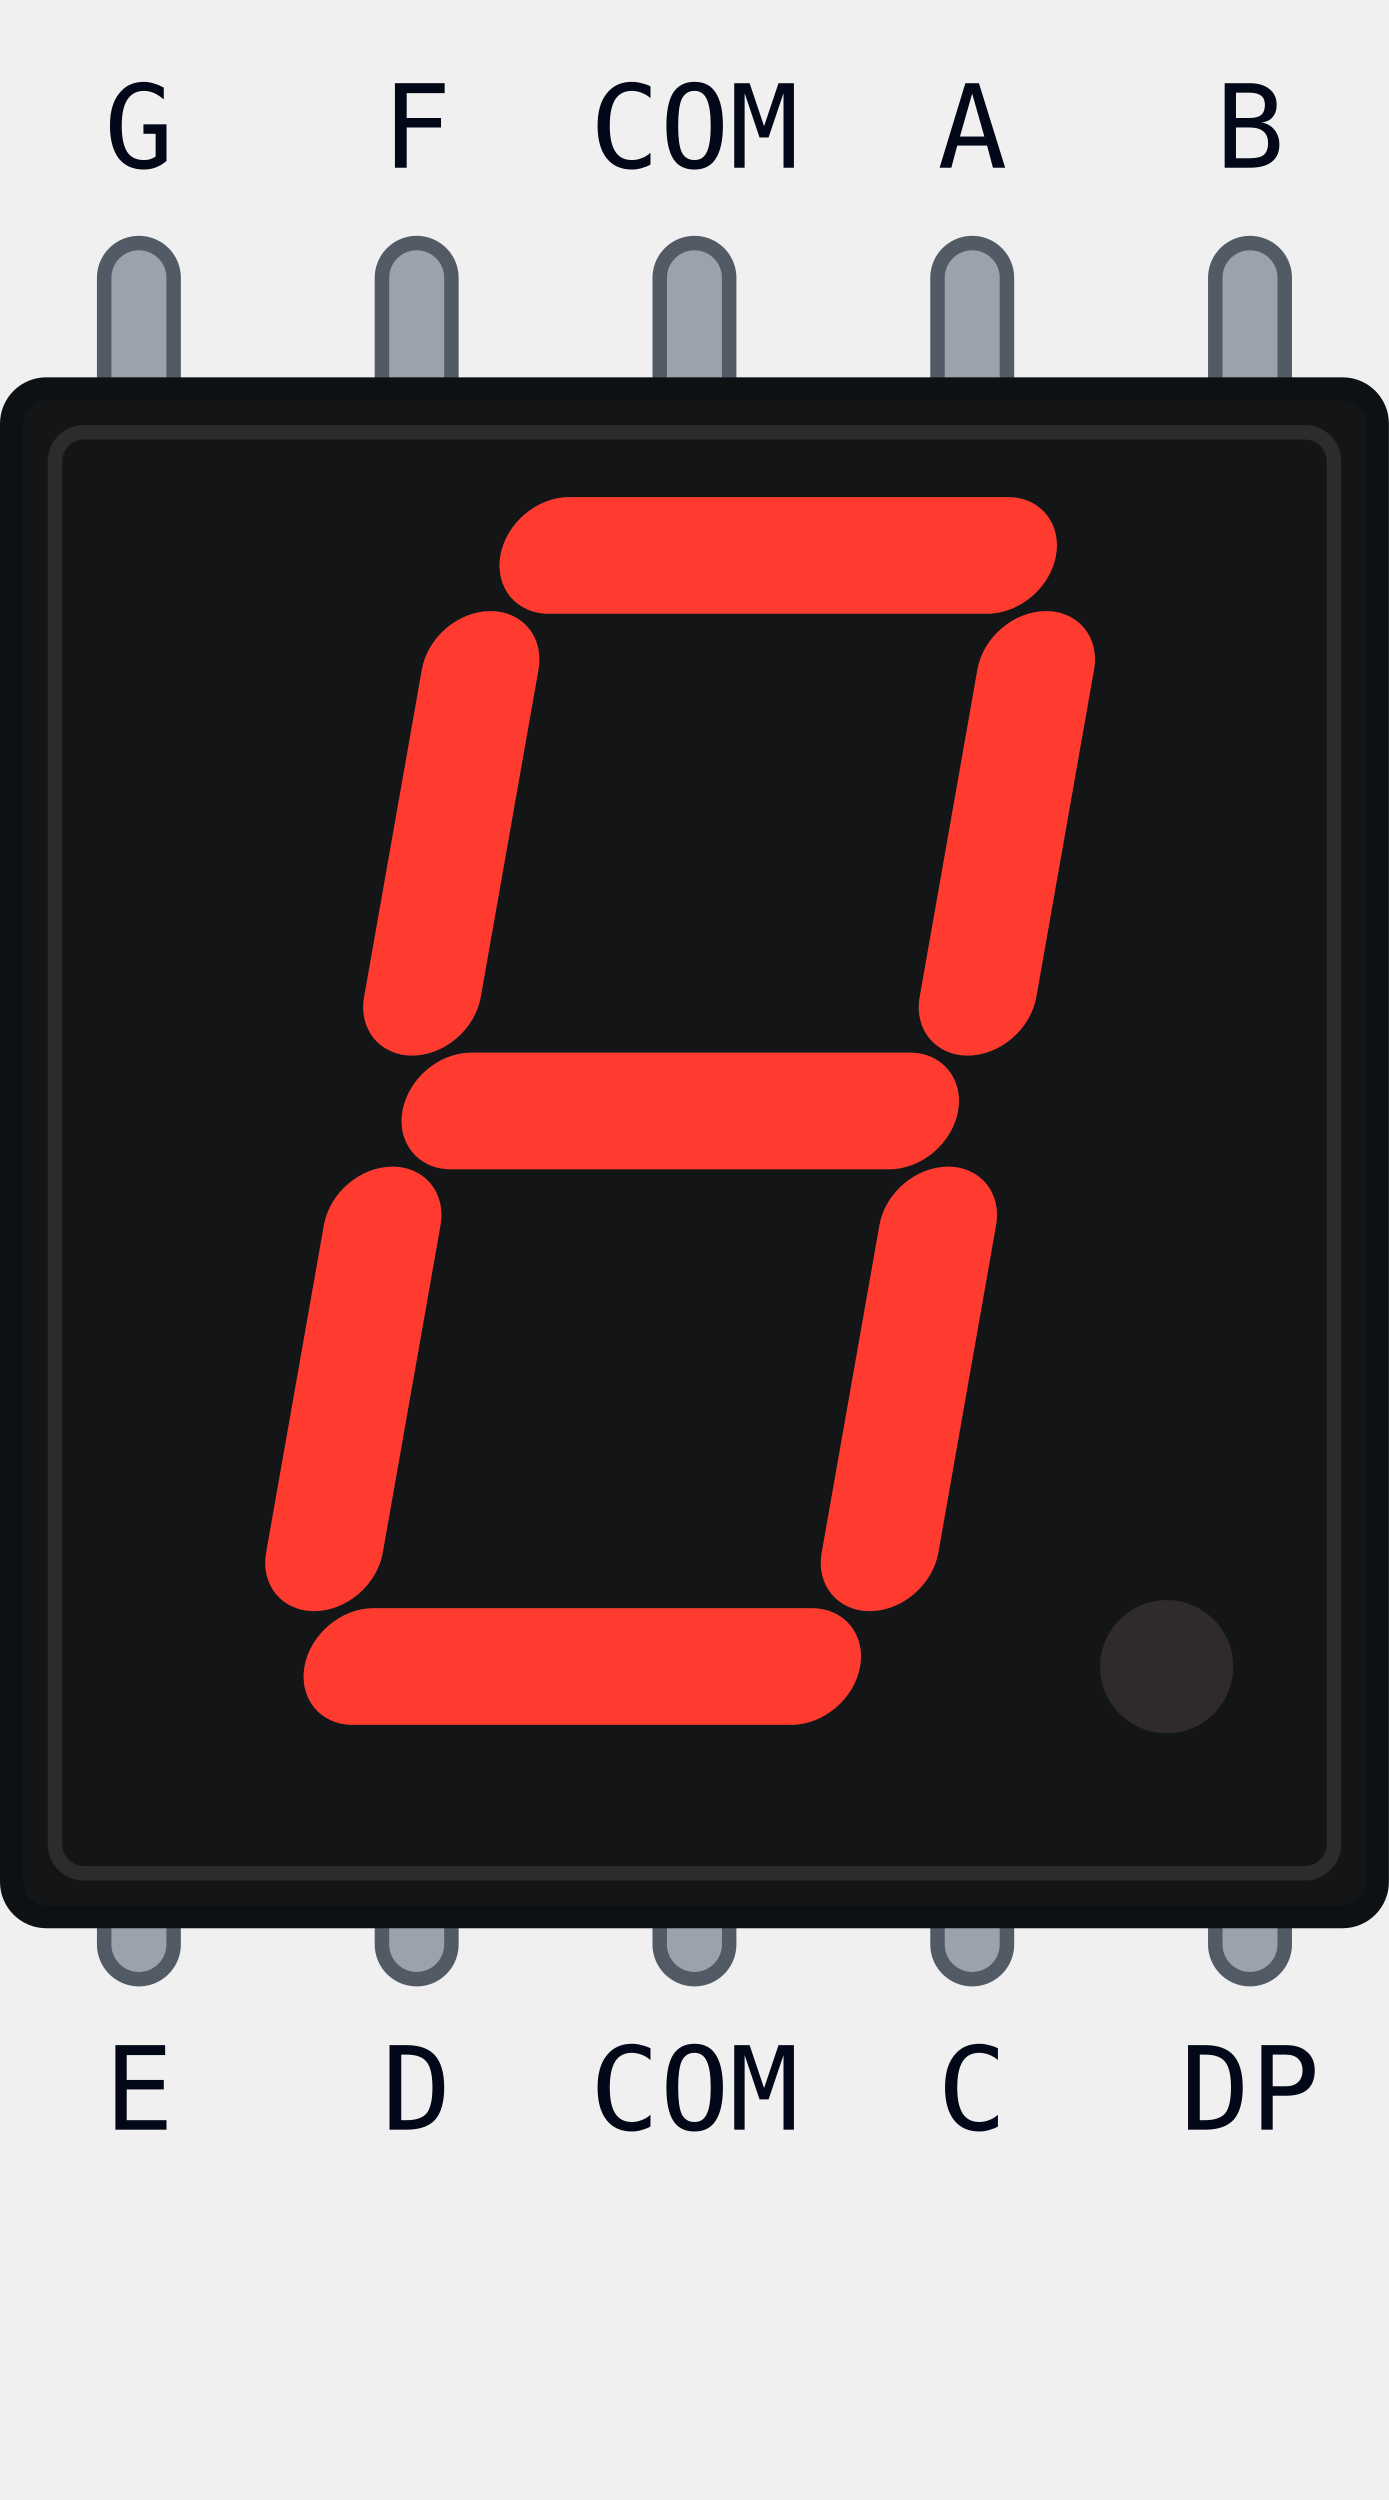
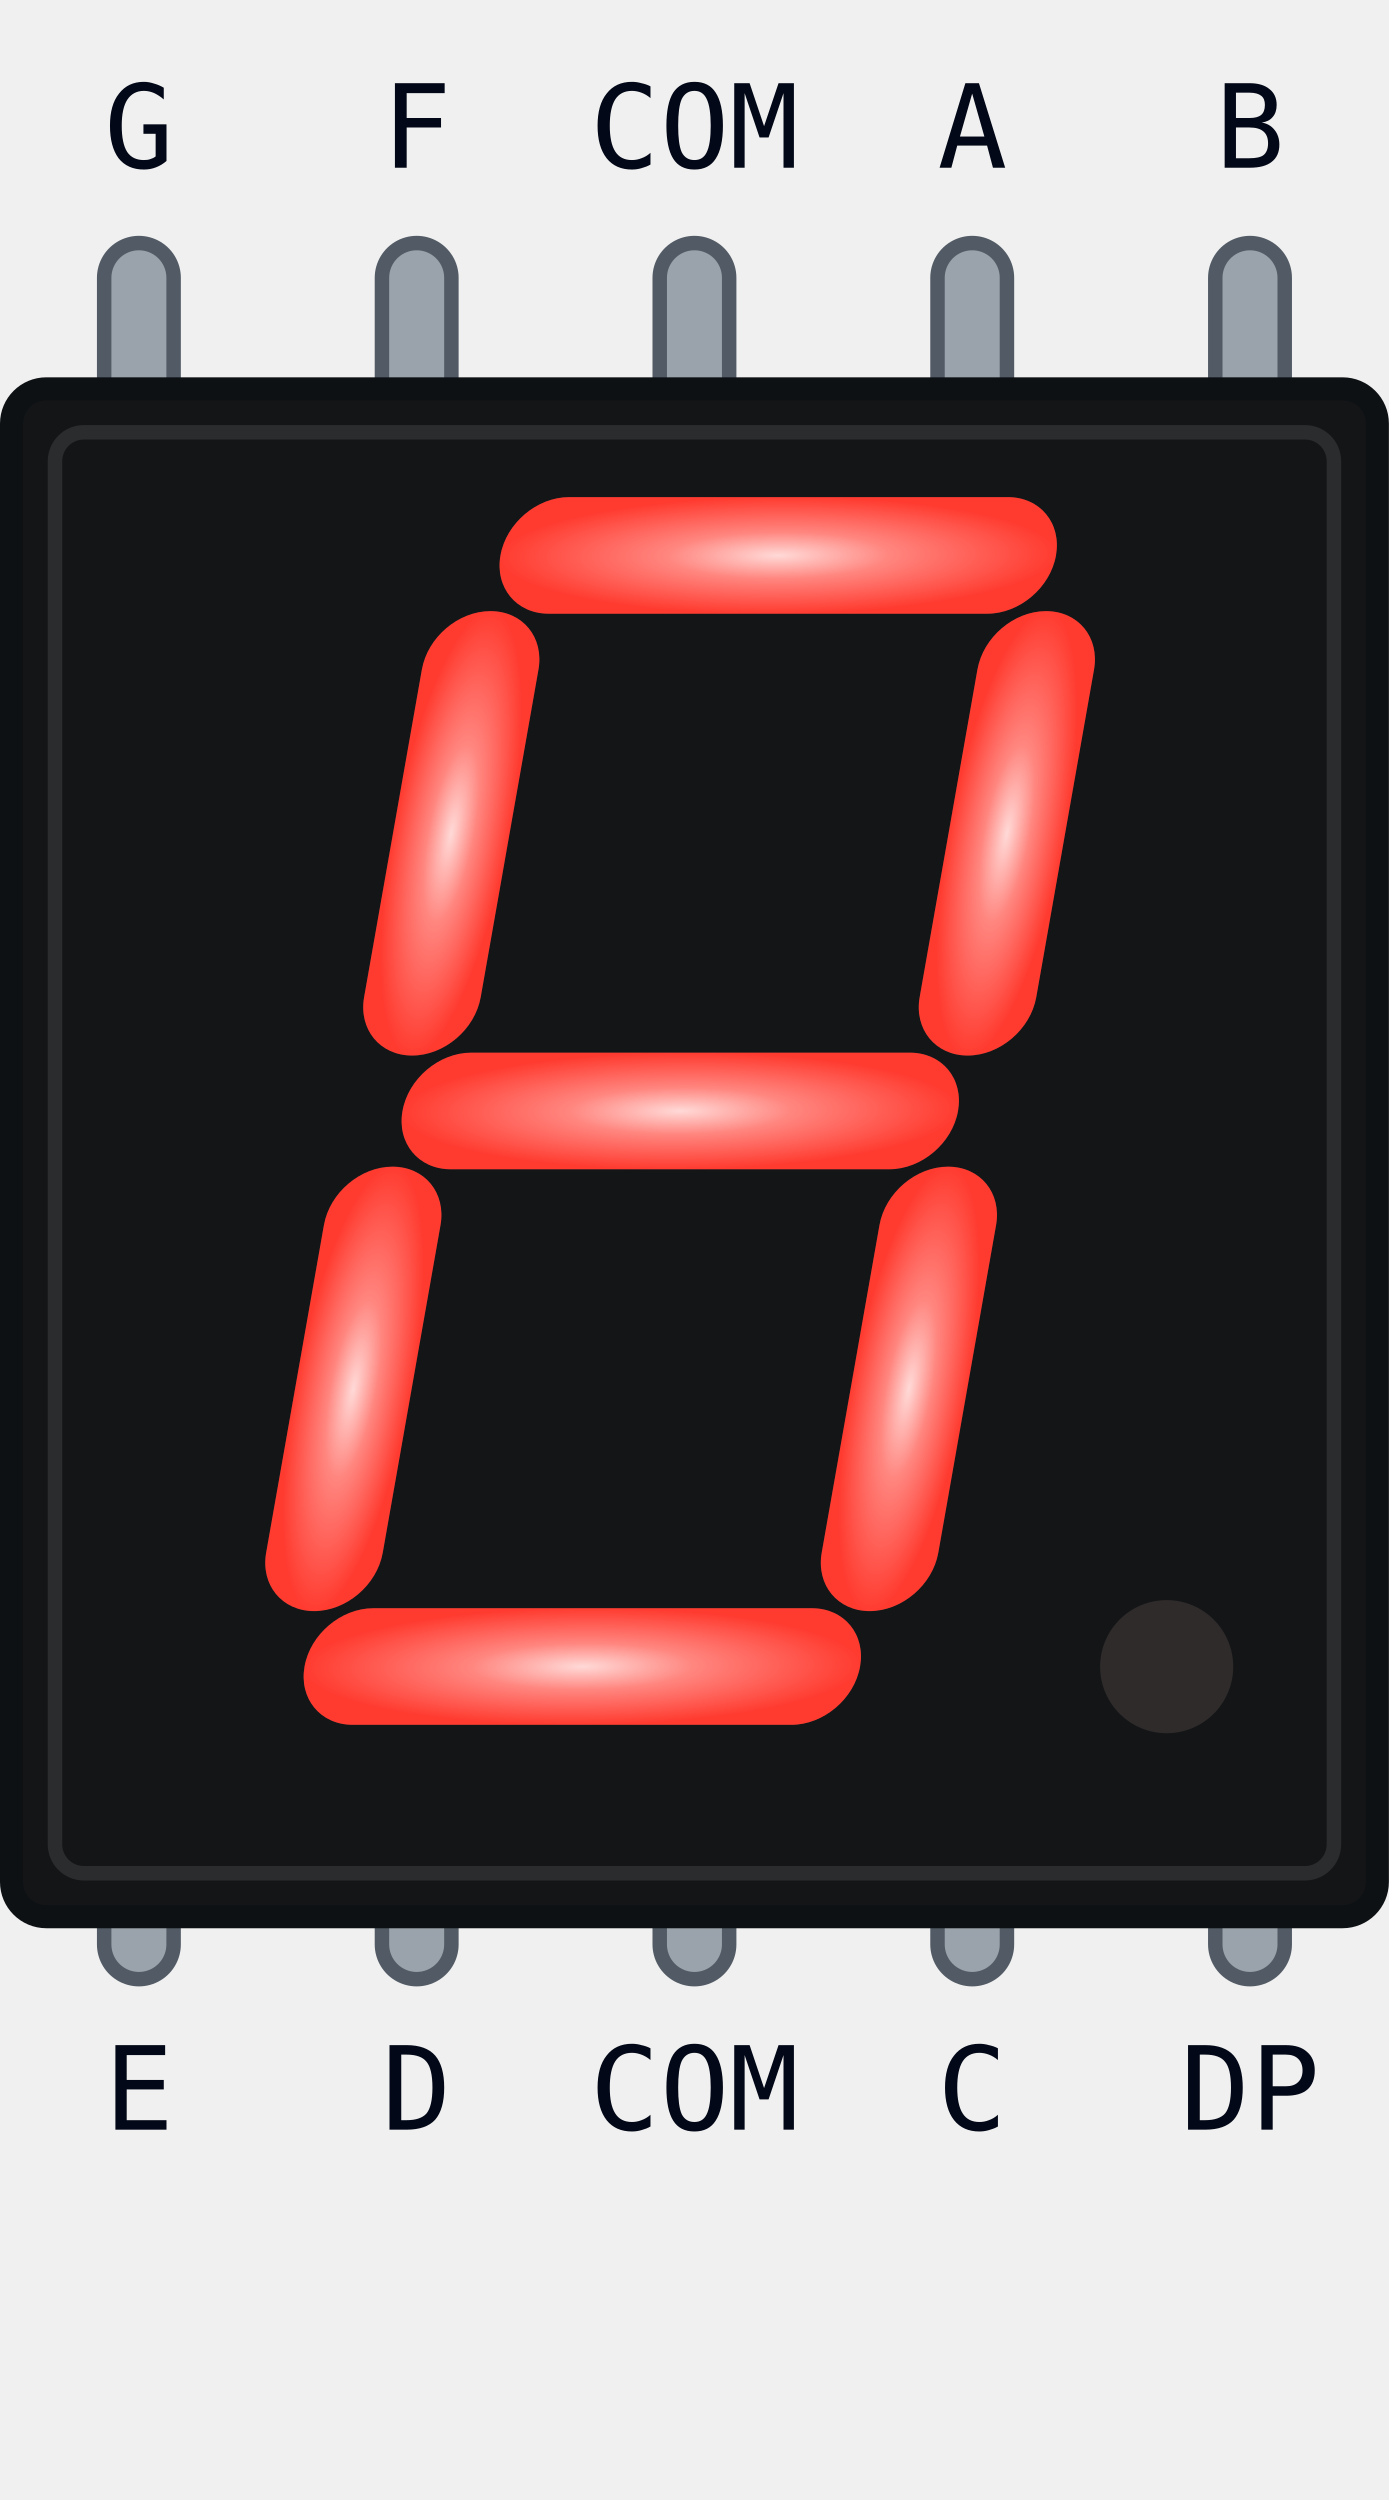
<svg xmlns="http://www.w3.org/2000/svg" color="#020817" width="48" height="86.4" viewBox="0 0 48 86.4" role="img" aria-label="1-digit seven-segment display showing 8">
+   <defs>
+     <radialGradient id="pk-hot" cx="50%" cy="50%" r="50%">
+       <stop offset="0" stop-color="#ffffff" stop-opacity="0.95" />
+       <stop offset="0.4" stop-color="#ffffff" stop-opacity="0.45" />
+       <stop offset="1" stop-color="#ffffff" stop-opacity="0" />
+     </radialGradient>
+   </defs>
  <line x1="43.2" y1="65.28" x2="43.2" y2="67.2" stroke="#525b65" stroke-width="2.9" stroke-linecap="round" />
  <line x1="43.2" y1="65.28" x2="43.2" y2="67.2" stroke="#9aa3ab" stroke-width="1.9" stroke-linecap="round" />
  <line x1="33.6" y1="65.28" x2="33.6" y2="67.2" stroke="#525b65" stroke-width="2.9" stroke-linecap="round" />
  <line x1="33.6" y1="65.28" x2="33.6" y2="67.2" stroke="#9aa3ab" stroke-width="1.9" stroke-linecap="round" />
  <line x1="24" y1="65.28" x2="24" y2="67.2" stroke="#525b65" stroke-width="2.9" stroke-linecap="round" />
  <line x1="24" y1="65.28" x2="24" y2="67.2" stroke="#9aa3ab" stroke-width="1.9" stroke-linecap="round" />
  <line x1="14.4" y1="65.28" x2="14.4" y2="67.2" stroke="#525b65" stroke-width="2.9" stroke-linecap="round" />
  <line x1="14.4" y1="65.28" x2="14.4" y2="67.2" stroke="#9aa3ab" stroke-width="1.9" stroke-linecap="round" />
  <line x1="4.8" y1="65.28" x2="4.8" y2="67.2" stroke="#525b65" stroke-width="2.9" stroke-linecap="round" />
  <line x1="4.8" y1="65.28" x2="4.8" y2="67.2" stroke="#9aa3ab" stroke-width="1.9" stroke-linecap="round" />
  <line x1="43.2" y1="9.6" x2="43.2" y2="15.36" stroke="#525b65" stroke-width="2.9" stroke-linecap="round" />
  <line x1="43.2" y1="9.6" x2="43.2" y2="15.36" stroke="#9aa3ab" stroke-width="1.9" stroke-linecap="round" />
  <line x1="33.6" y1="9.6" x2="33.6" y2="15.36" stroke="#525b65" stroke-width="2.9" stroke-linecap="round" />
  <line x1="33.6" y1="9.6" x2="33.6" y2="15.36" stroke="#9aa3ab" stroke-width="1.9" stroke-linecap="round" />
  <line x1="24" y1="9.6" x2="24" y2="15.36" stroke="#525b65" stroke-width="2.9" stroke-linecap="round" />
  <line x1="24" y1="9.6" x2="24" y2="15.36" stroke="#9aa3ab" stroke-width="1.9" stroke-linecap="round" />
  <line x1="14.4" y1="9.6" x2="14.4" y2="15.36" stroke="#525b65" stroke-width="2.9" stroke-linecap="round" />
  <line x1="14.4" y1="9.6" x2="14.4" y2="15.36" stroke="#9aa3ab" stroke-width="1.9" stroke-linecap="round" />
  <line x1="4.8" y1="9.6" x2="4.8" y2="15.36" stroke="#525b65" stroke-width="2.9" stroke-linecap="round" />
  <line x1="4.8" y1="9.6" x2="4.8" y2="15.36" stroke="#9aa3ab" stroke-width="1.9" stroke-linecap="round" />
  <g data-part="body">
    <rect x="0.4" y="13.44" width="47.2" height="52.8" fill="#141517" rx="1.2" stroke="#0e1114" stroke-width="0.8" />
  </g>
  <rect x="1.9" y="14.94" width="44.2" height="49.8" fill="none" rx="1" stroke="#ffffff" stroke-width="0.5" stroke-opacity="0.1" />
  <g data-digit="1" transform="skewX(-10) translate(6.76 0)">
    <rect x="13.92" y="17.18" width="19.2" height="4.03" fill="#2f2b2b" rx="2.02" />
    <rect x="13.92" y="17.18" width="19.2" height="4.03" fill="#ff3b30" rx="2.02" fill-opacity="1" data-segment="0-0" data-level="1" />
+     <rect x="13.92" y="17.18" width="19.2" height="4.03" fill="#22272c" rx="2.02" fill-opacity="0" />
+     <rect x="13.92" y="17.18" width="19.2" height="4.03" fill="url(#pk-hot)" rx="2.02" fill-opacity="0.85" />
    <rect x="31.1" y="21.12" width="4.03" height="15.36" fill="#2f2b2b" rx="2.02" />
    <rect x="31.1" y="21.12" width="4.03" height="15.36" fill="#ff3b30" rx="2.02" fill-opacity="1" data-segment="0-1" data-level="1" />
+     <rect x="31.1" y="21.12" width="4.03" height="15.36" fill="#22272c" rx="2.02" fill-opacity="0" />
+     <rect x="31.1" y="21.12" width="4.03" height="15.36" fill="url(#pk-hot)" rx="2.02" fill-opacity="0.85" />
    <rect x="31.1" y="40.32" width="4.03" height="15.36" fill="#2f2b2b" rx="2.02" />
    <rect x="31.1" y="40.32" width="4.03" height="15.36" fill="#ff3b30" rx="2.02" fill-opacity="1" data-segment="0-2" data-level="1" />
+     <rect x="31.1" y="40.32" width="4.03" height="15.36" fill="#22272c" rx="2.02" fill-opacity="0" />
+     <rect x="31.1" y="40.32" width="4.03" height="15.36" fill="url(#pk-hot)" rx="2.02" fill-opacity="0.85" />
    <rect x="13.92" y="55.58" width="19.2" height="4.03" fill="#2f2b2b" rx="2.02" />
    <rect x="13.92" y="55.58" width="19.2" height="4.03" fill="#ff3b30" rx="2.02" fill-opacity="1" data-segment="0-3" data-level="1" />
+     <rect x="13.92" y="55.58" width="19.2" height="4.03" fill="#22272c" rx="2.02" fill-opacity="0" />
+     <rect x="13.92" y="55.58" width="19.2" height="4.03" fill="url(#pk-hot)" rx="2.02" fill-opacity="0.85" />
    <rect x="11.9" y="40.32" width="4.03" height="15.36" fill="#2f2b2b" rx="2.02" />
    <rect x="11.9" y="40.32" width="4.03" height="15.36" fill="#ff3b30" rx="2.02" fill-opacity="1" data-segment="0-4" data-level="1" />
+     <rect x="11.9" y="40.32" width="4.03" height="15.36" fill="#22272c" rx="2.02" fill-opacity="0" />
+     <rect x="11.9" y="40.32" width="4.03" height="15.36" fill="url(#pk-hot)" rx="2.02" fill-opacity="0.85" />
    <rect x="11.9" y="21.12" width="4.03" height="15.36" fill="#2f2b2b" rx="2.02" />
    <rect x="11.9" y="21.12" width="4.03" height="15.36" fill="#ff3b30" rx="2.02" fill-opacity="1" data-segment="0-5" data-level="1" />
+     <rect x="11.9" y="21.12" width="4.03" height="15.36" fill="#22272c" rx="2.02" fill-opacity="0" />
+     <rect x="11.9" y="21.12" width="4.03" height="15.36" fill="url(#pk-hot)" rx="2.02" fill-opacity="0.85" />
    <rect x="13.92" y="36.38" width="19.2" height="4.03" fill="#2f2b2b" rx="2.02" />
    <rect x="13.92" y="36.38" width="19.2" height="4.03" fill="#ff3b30" rx="2.02" fill-opacity="1" data-segment="0-6" data-level="1" />
+     <rect x="13.92" y="36.38" width="19.2" height="4.03" fill="#22272c" rx="2.02" fill-opacity="0" />
+     <rect x="13.92" y="36.38" width="19.2" height="4.03" fill="url(#pk-hot)" rx="2.02" fill-opacity="0.85" />
  </g>
  <circle cx="40.32" cy="57.6" r="2.3" fill="#2f2b2b" />
  <circle cx="40.32" cy="57.6" r="2.3" fill="#ff3b30" fill-opacity="0" data-level="0" data-segment="0-7" />
  <text x="4.8" y="5.8" font-size="4" font-family="ui-monospace,monospace" fill="currentColor" text-anchor="middle">G</text>
  <text x="14.4" y="5.8" font-size="4" font-family="ui-monospace,monospace" fill="currentColor" text-anchor="middle">F</text>
  <text x="24" y="5.8" font-size="4" font-family="ui-monospace,monospace" fill="currentColor" text-anchor="middle">COM</text>
  <text x="33.6" y="5.8" font-size="4" font-family="ui-monospace,monospace" fill="currentColor" text-anchor="middle">A</text>
  <text x="43.2" y="5.8" font-size="4" font-family="ui-monospace,monospace" fill="currentColor" text-anchor="middle">B</text>
  <text x="4.8" y="73.6" font-size="4" font-family="ui-monospace,monospace" fill="currentColor" text-anchor="middle">E</text>
  <text x="14.4" y="73.6" font-size="4" font-family="ui-monospace,monospace" fill="currentColor" text-anchor="middle">D</text>
  <text x="24" y="73.6" font-size="4" font-family="ui-monospace,monospace" fill="currentColor" text-anchor="middle">COM</text>
  <text x="33.6" y="73.6" font-size="4" font-family="ui-monospace,monospace" fill="currentColor" text-anchor="middle">C</text>
  <text x="43.2" y="73.6" font-size="4" font-family="ui-monospace,monospace" fill="currentColor" text-anchor="middle">DP</text>
</svg>
